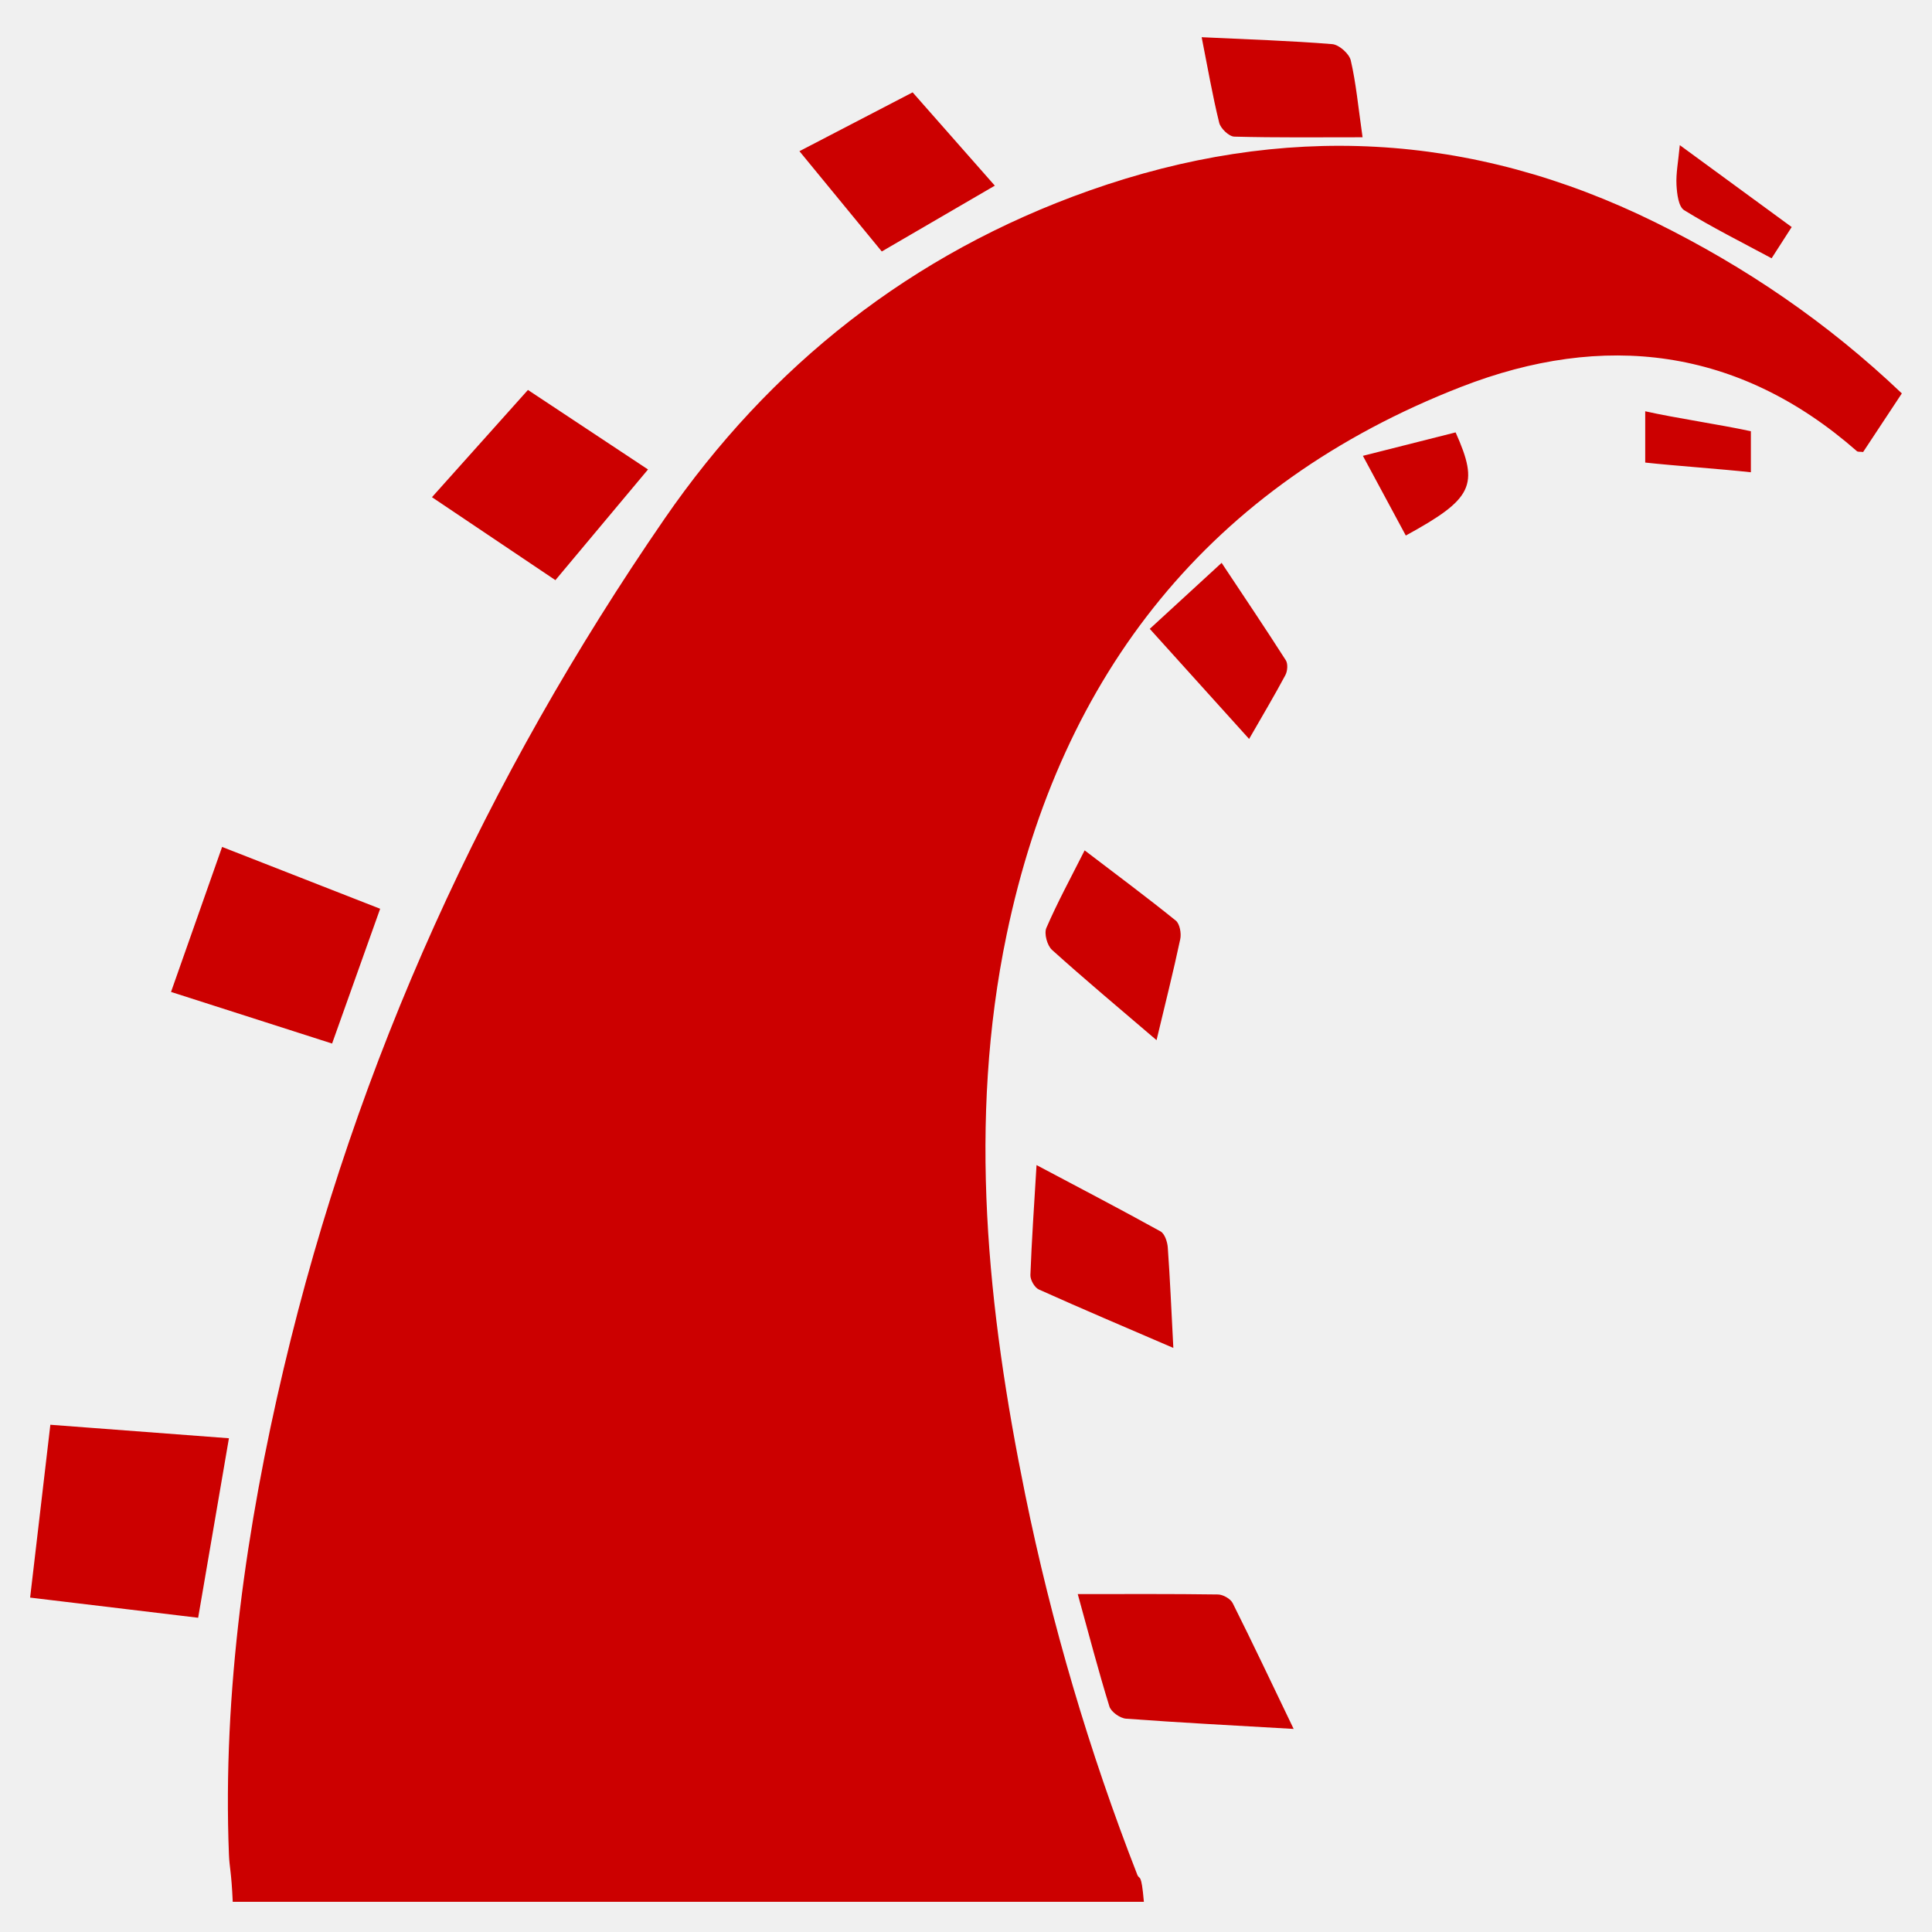
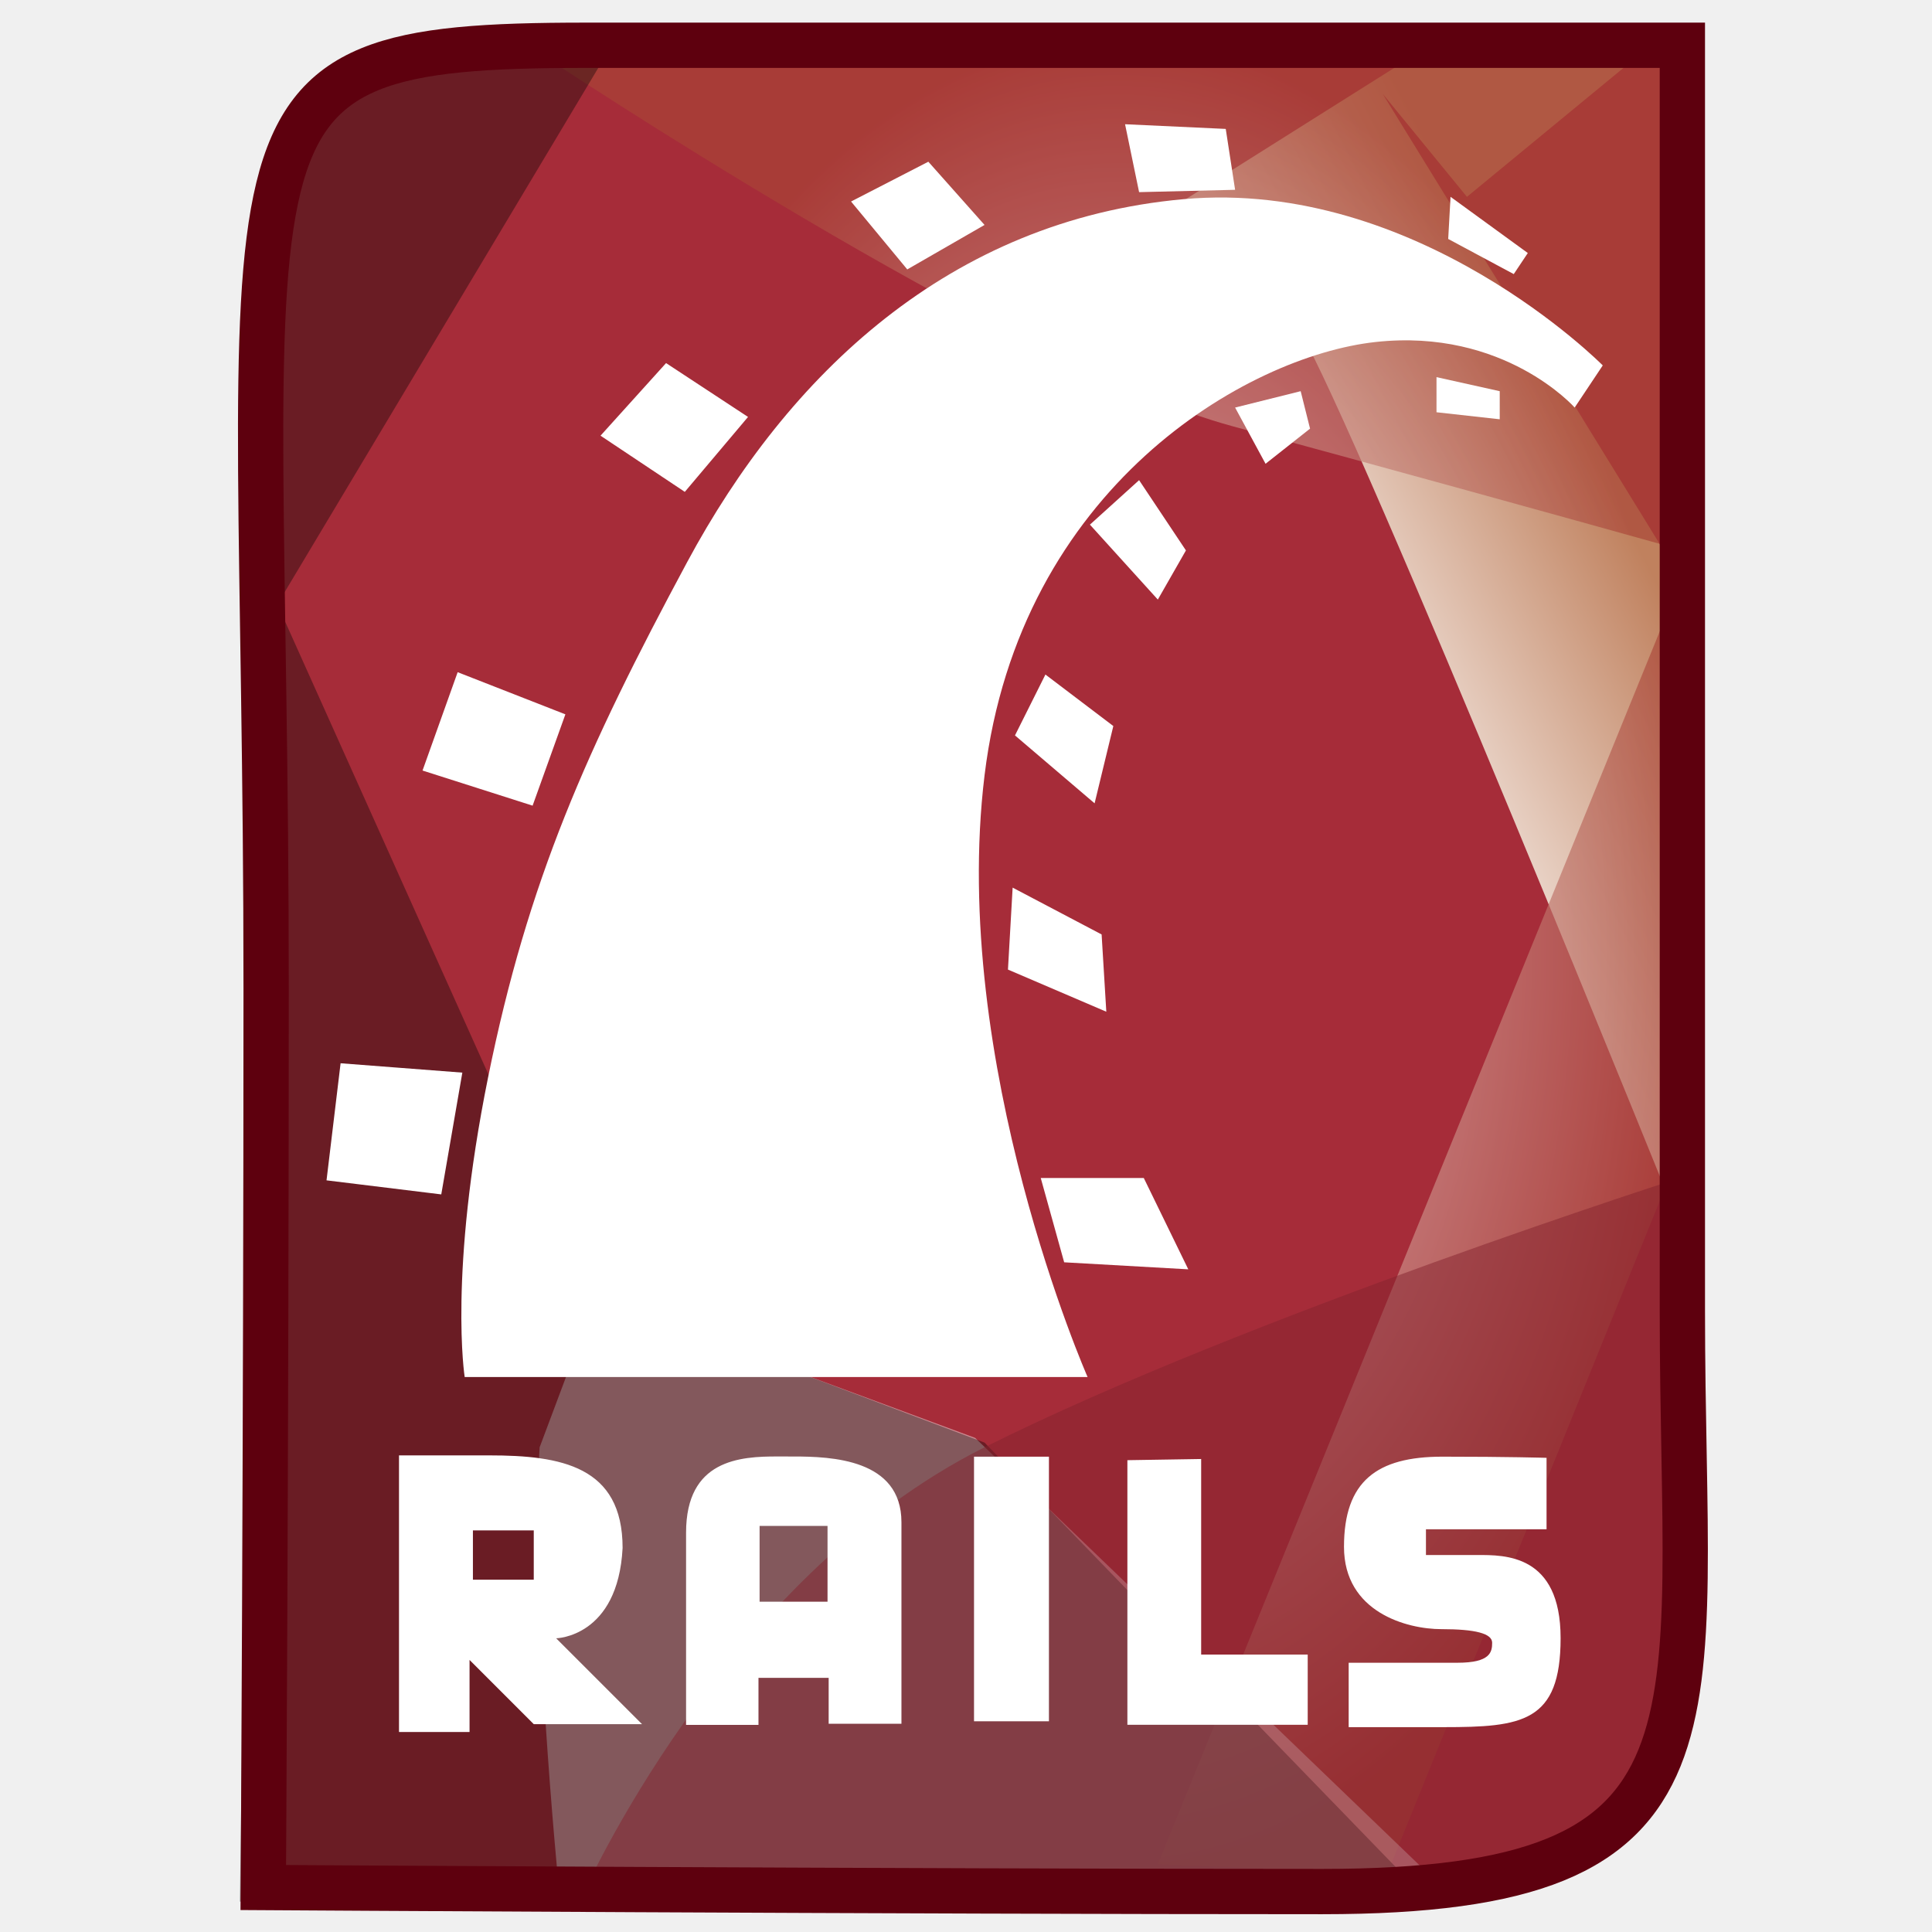
- <svg xmlns="http://www.w3.org/2000/svg" viewBox="0 0 128 128">
-   <path fill-rule="evenodd" clip-rule="evenodd" fill="#C00" d="M109.682 14.737c-12.206-6.023-24.708-6.636-37.508-2.111-11.779 4.164-21.175 11.615-28.16 21.763C32.195 51.561 23.61 70.298 18.799 90.652c-2.464 10.417-4.06 21.466-3.631 32.224.035.873.165 1.124.251 3.124h60.366c-.173-2-.287-1.416-.437-1.797a153.86 153.86 0 01-7.428-25.198c-2.498-12.251-3.806-24.729-1.226-37.093 3.611-17.313 13.48-29.805 30.117-36.283 9.424-3.667 18.369-2.624 26.214 4.262.072.063.22.025.412.056l2.565-3.883c-4.94-4.703-10.368-8.389-16.32-11.327zM3.336 94.394c-.46 3.923-.89 7.596-1.34 11.451l11.132 1.336 2.039-11.893-11.831-.894zm21.85-34.186l-10.471-4.097-3.384 9.607 10.671 3.42c1.08-3.031 2.096-5.882 3.184-8.93zm49.419 53.659c3.575.266 7.157.449 11.103.679-1.433-2.979-2.706-5.673-4.039-8.335-.146-.289-.639-.568-.974-.573-3.033-.044-6.068-.025-9.291-.025.726 2.628 1.357 5.053 2.096 7.443.111.361.707.782 1.105.811zM42.933 31.103l-7.955-5.268-6.359 7.105 8.178 5.496 6.136-7.333zm25.334 53.369c-.013.321.276.832.558.959 2.865 1.288 5.76 2.515 8.912 3.873-.131-2.492-.219-4.575-.368-6.654-.027-.374-.203-.912-.48-1.066-2.631-1.456-5.299-2.847-8.216-4.395-.159 2.665-.321 4.972-.406 7.283zM65.91 12.3l-5.446-6.181-7.499 3.898 5.455 6.644 7.49-4.361zm3.415 49.176c-.163.374.052 1.167.373 1.456 2.175 1.962 4.424 3.84 6.926 5.981.573-2.4 1.113-4.539 1.571-6.693.081-.383-.032-1.016-.298-1.23-1.946-1.569-3.955-3.063-6.037-4.651-.915 1.815-1.802 3.443-2.535 5.137zm12.45-52.424c2.78.075 5.563.042 8.499.042-.293-2.044-.433-3.593-.782-5.092-.104-.446-.775-1.04-1.228-1.078-2.787-.226-5.585-.313-8.651-.459.409 2.063.721 3.881 1.162 5.668.093.379.647.909 1 .919zm3.385 35.675c.142-.266.178-.749.029-.981-1.366-2.137-2.785-4.241-4.254-6.455l-4.76 4.372 6.582 7.294c.884-1.539 1.675-2.868 2.403-4.23zM90.295 30.2l2.843 5.281c4.449-2.438 4.875-3.32 3.3-6.834L90.295 30.2zm21.287-16.273c1.851 1.142 3.806 2.115 5.792 3.185l1.33-2.07c-2.422-1.771-4.76-3.484-7.413-5.426-.104 1.104-.259 1.875-.219 2.637.032.581.129 1.44.51 1.674zM109 30.646c2 .217 5 .424 7 .643v-2.718c-2-.438-5-.872-7-1.323v3.398z" />
+ <svg xmlns="http://www.w3.org/2000/svg" width="128" height="128" viewBox="0 0 128 128">
+   <path fill="#a62c39" d="M17.444 125.054s.188-29.538.188-59.564c0-58.159-4.901-62.491 21.194-62.491h72.635v83.889c0 27.615 5.162 38.433-23.859 38.433c-29.021.001-70.158-.267-70.158-.267" />
+   <g transform="translate(-273.273 -435.955)">
+     <linearGradient id="deviconRailsWordmark0" x1="681.437" x2="703.949" y1="2170.426" y2="2182.218" gradientTransform="matrix(1 0 0 -1 -320.773 2656.956)" gradientUnits="userSpaceOnUse">
+       <stop offset="0" stop-color="#fff" />
+       <stop offset="1" stop-color="#c0815e" />
+     </linearGradient>
+     <path fill="url(#deviconRailsWordmark0)" d="M350.603 449.926s4.655.932 8.688 7.757c4.034 6.826 25.444 59.886 25.444 59.886v-43.131l-19.858-32.27l5.585 6.827l10.55-8.689l-13.653-.93z" />
+   </g>
+   <g transform="translate(-273.273 -435.955)">
+     <radialGradient id="deviconRailsWordmark1" cx="668.118" cy="1679.3" r="38.406" gradientTransform="matrix(1 0 0 -1.582 -320.773 3155.877)" gradientUnits="userSpaceOnUse">
+       <stop offset="0" stop-color="#fff" />
+       <stop offset="1" stop-color="#a94436" />
+     </radialGradient>
+     <path fill="url(#deviconRailsWordmark1)" d="M309.335 439.686s30.719 20.479 45.613 24.513a4340 4340 0 0 1 30.408 8.378l-35.373 86.88l15.204.621l19.86-49.026l-.622-71.676z" opacity="0.668" />
+     <path fill="#fff" fill-opacity="0.44" d="m337.881 531.221l31.956 30.733l-59.571-1.256s-1.861-18.927-1.241-28.856l3.723-9.929z" />
+   </g>
+   <path fill-opacity="0.362" d="M94.085 125.365L65.229 95.577l-26.375-9.929l-20.479-45.612L40.096 3.732l-14.584-.621l-5.896 5.586l-2.172 4.344l-1.552 112.945z" />
+   <path fill="#83222d" d="M111.773 77.89S82.606 87.199 65.23 95.887s-26.685 29.787-26.685 29.787s37.234-1.861 51.197-1.241c13.963.621 20.479.621 21.72-18.927s.311-27.616.311-27.616" opacity="0.5" />
+   <path fill="#fff" d="M26.435 96.422v18.326h4.674v-4.773l4.254 4.254h7.172l-5.688-5.688s4.093-.067 4.402-5.984c0-5.43-4.097-6.134-8.83-6.134h-5.984zm4.897 4.971h4.031v3.265h-4.031zm20.23-4.897c-2.559-.015-6.108.223-6.108 5.045v12.737h4.797v-3.116h4.65v3.042h4.822V100.85c0-4.189-4.654-4.353-7.147-4.353zm-1.237 4.6h4.501v5.021h-4.501zm14.206-4.589h4.964v17.531h-4.964zm10.161.234v17.531h11.947v-4.654H79.58V96.663zm27.771-.156v4.732h-7.99v1.707h3.413c1.785 0 5.508-.077 5.508 5.508s-2.561 5.896-7.758 5.896h-6.283v-4.267h7.214c2.172 0 2.292-.708 2.292-1.324c0-.615-1.11-.902-3.369-.902s-6.447-1.11-6.447-5.454s2.172-5.973 6.516-5.973c4.345-.001 6.904.077 6.904.077" />
+   <g fill="#fff">
+     <path d="M30.787 91.233h41.269S62.902 70.444 65.23 51.36c2.326-19.082 17.376-27.771 25.909-28.702s13.187 4.344 13.187 4.344l1.861-2.792S93.931 11.798 78.416 13.195C62.902 14.59 52.197 24.83 45.526 37.241c-6.671 12.412-10.55 21.101-13.188 34.132c-2.637 13.033-1.551 19.86-1.551 19.86m-8.222-20.789l8.066.62l-1.396 8.068l-7.602-.931zm12.721-17.067l2.172-6.05l-7.137-2.793l-2.327 6.516zM45.37 32.588l4.189-4.965l-5.43-3.568l-4.343 4.81zm11.015-19.237l3.724 4.499l5.12-2.947l-3.724-4.189zm18.153-5.12l.93 4.499l6.361-.155l-.62-4.034z" />
+     <path d="m96.102 13.04l-.155 2.792l4.343 2.328l.931-1.396zm-.93 11.946v2.327l4.189.465v-1.861zm-13.343 2.016l2.017 3.724l2.948-2.327l-.621-2.482zm-6.361 4.81l3.103 4.655l-1.862 3.257l-4.499-4.965zM69.262 44.69l-2.017 4.033l5.275 4.5l1.241-5.121zM67.09 58.807l-.31 5.43l6.516 2.792l-.311-5.119zm1.862 19.238l1.552 5.586l8.223.465l-2.949-6.051z" />
+   </g>
+   <path fill="none" stroke="#5e000e" stroke-width="3" d="M17.444 125.054s.188-29.538.188-59.564c0-58.159-4.901-62.491 21.194-62.491h72.635v83.889c0 27.615 3.921 38.433-23.859 38.433c-27.78.001-70.158-.267-70.158-.267z" />
</svg>
